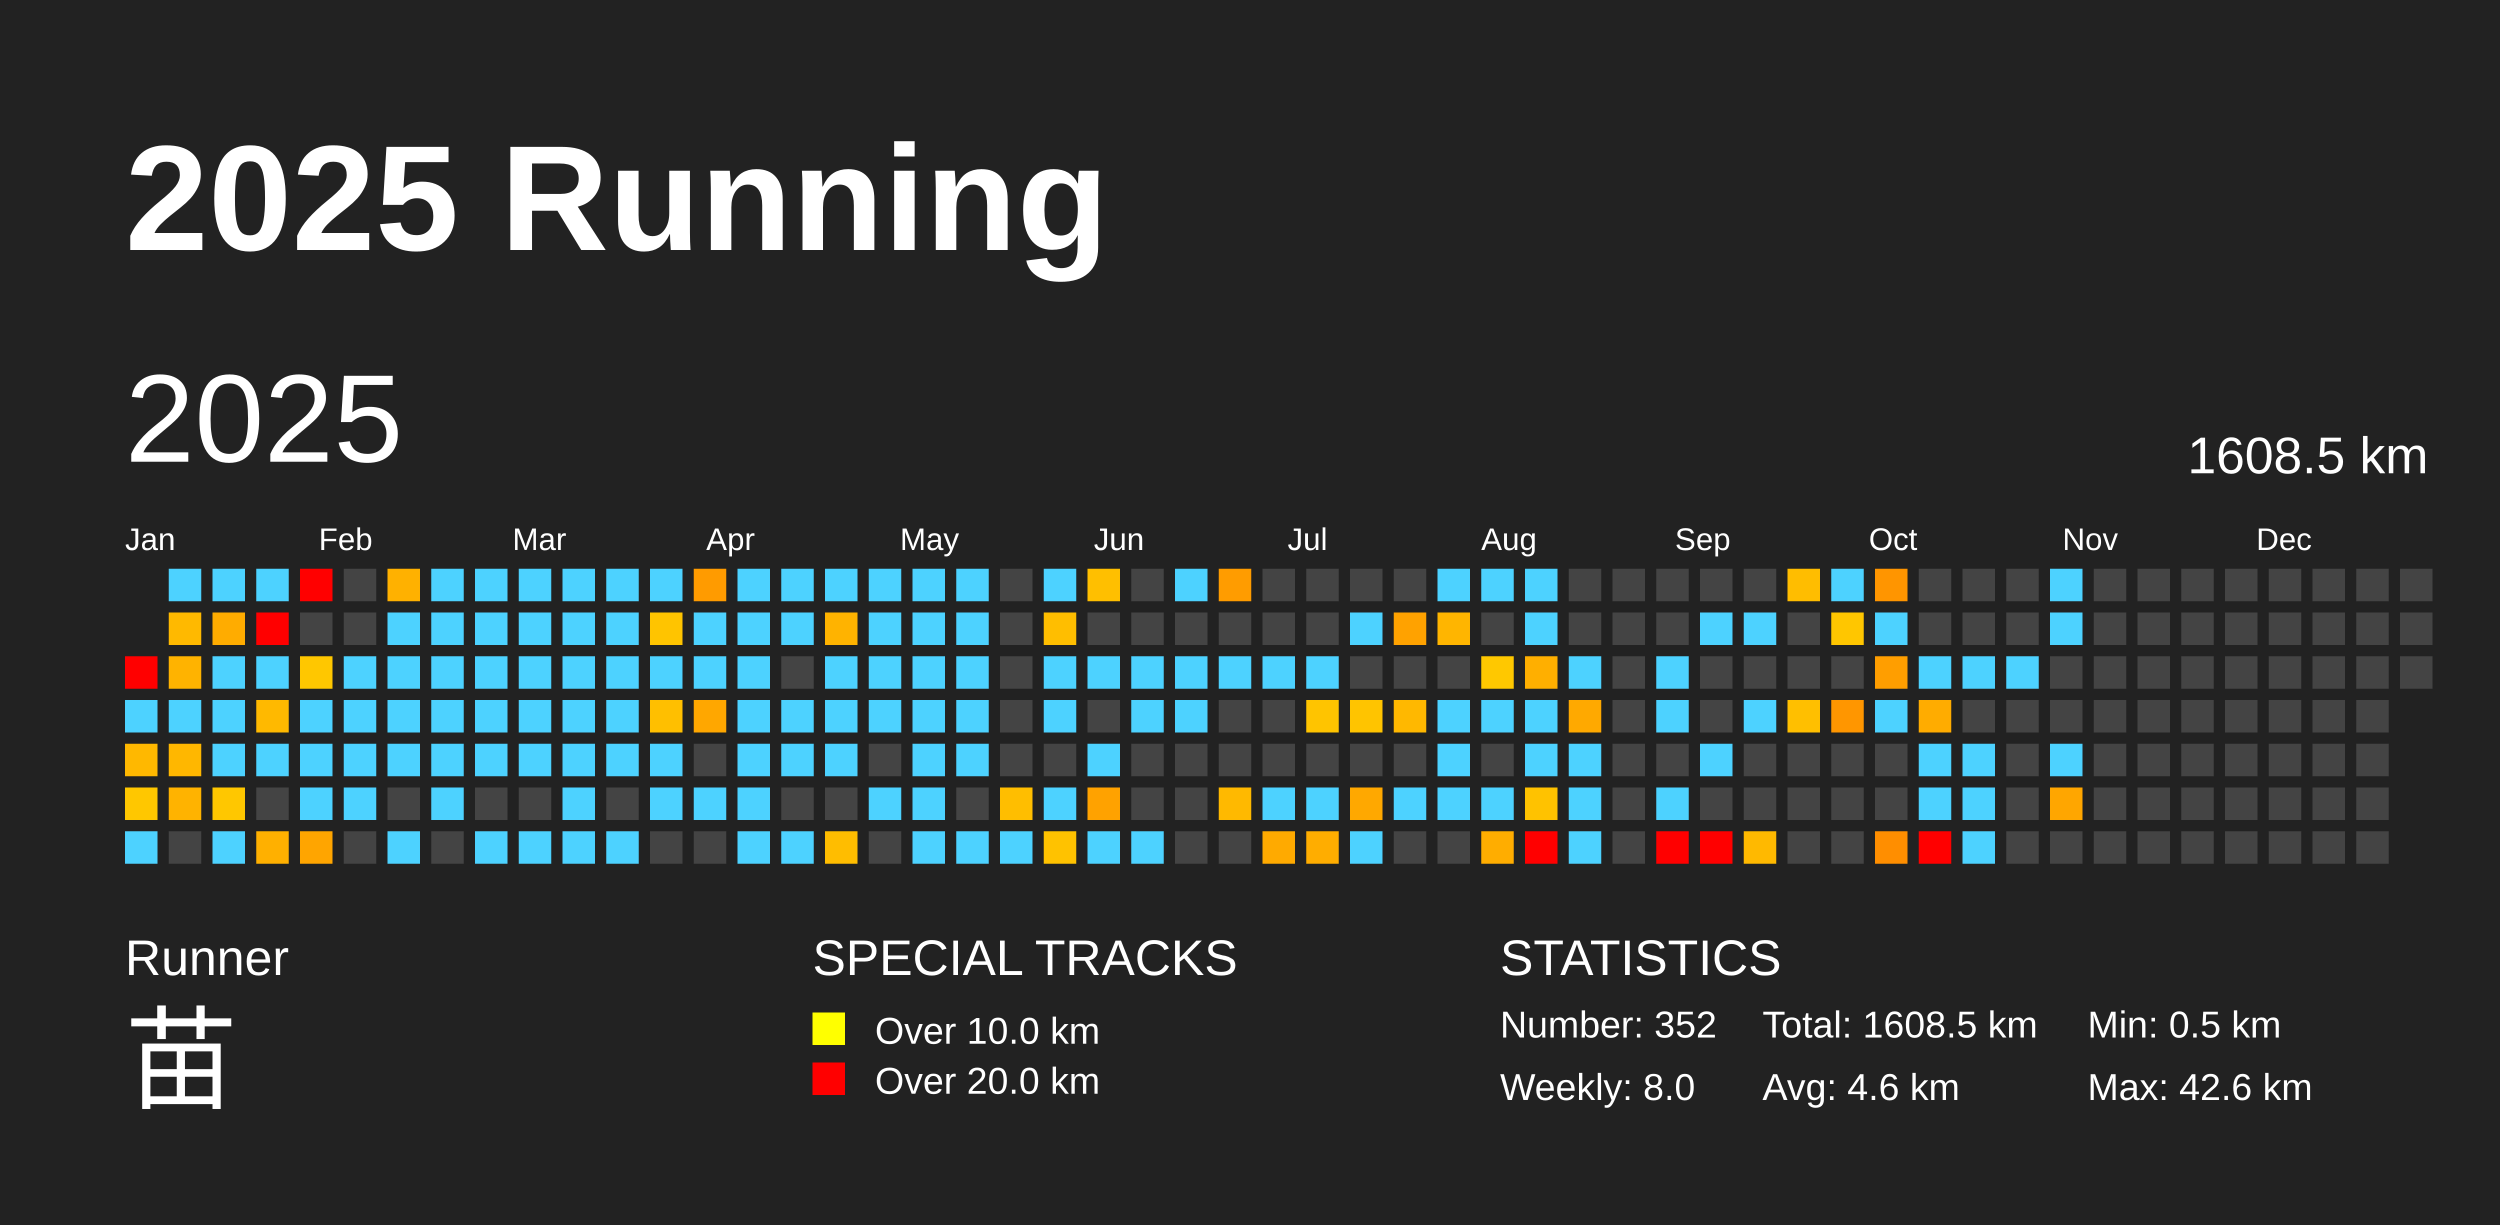
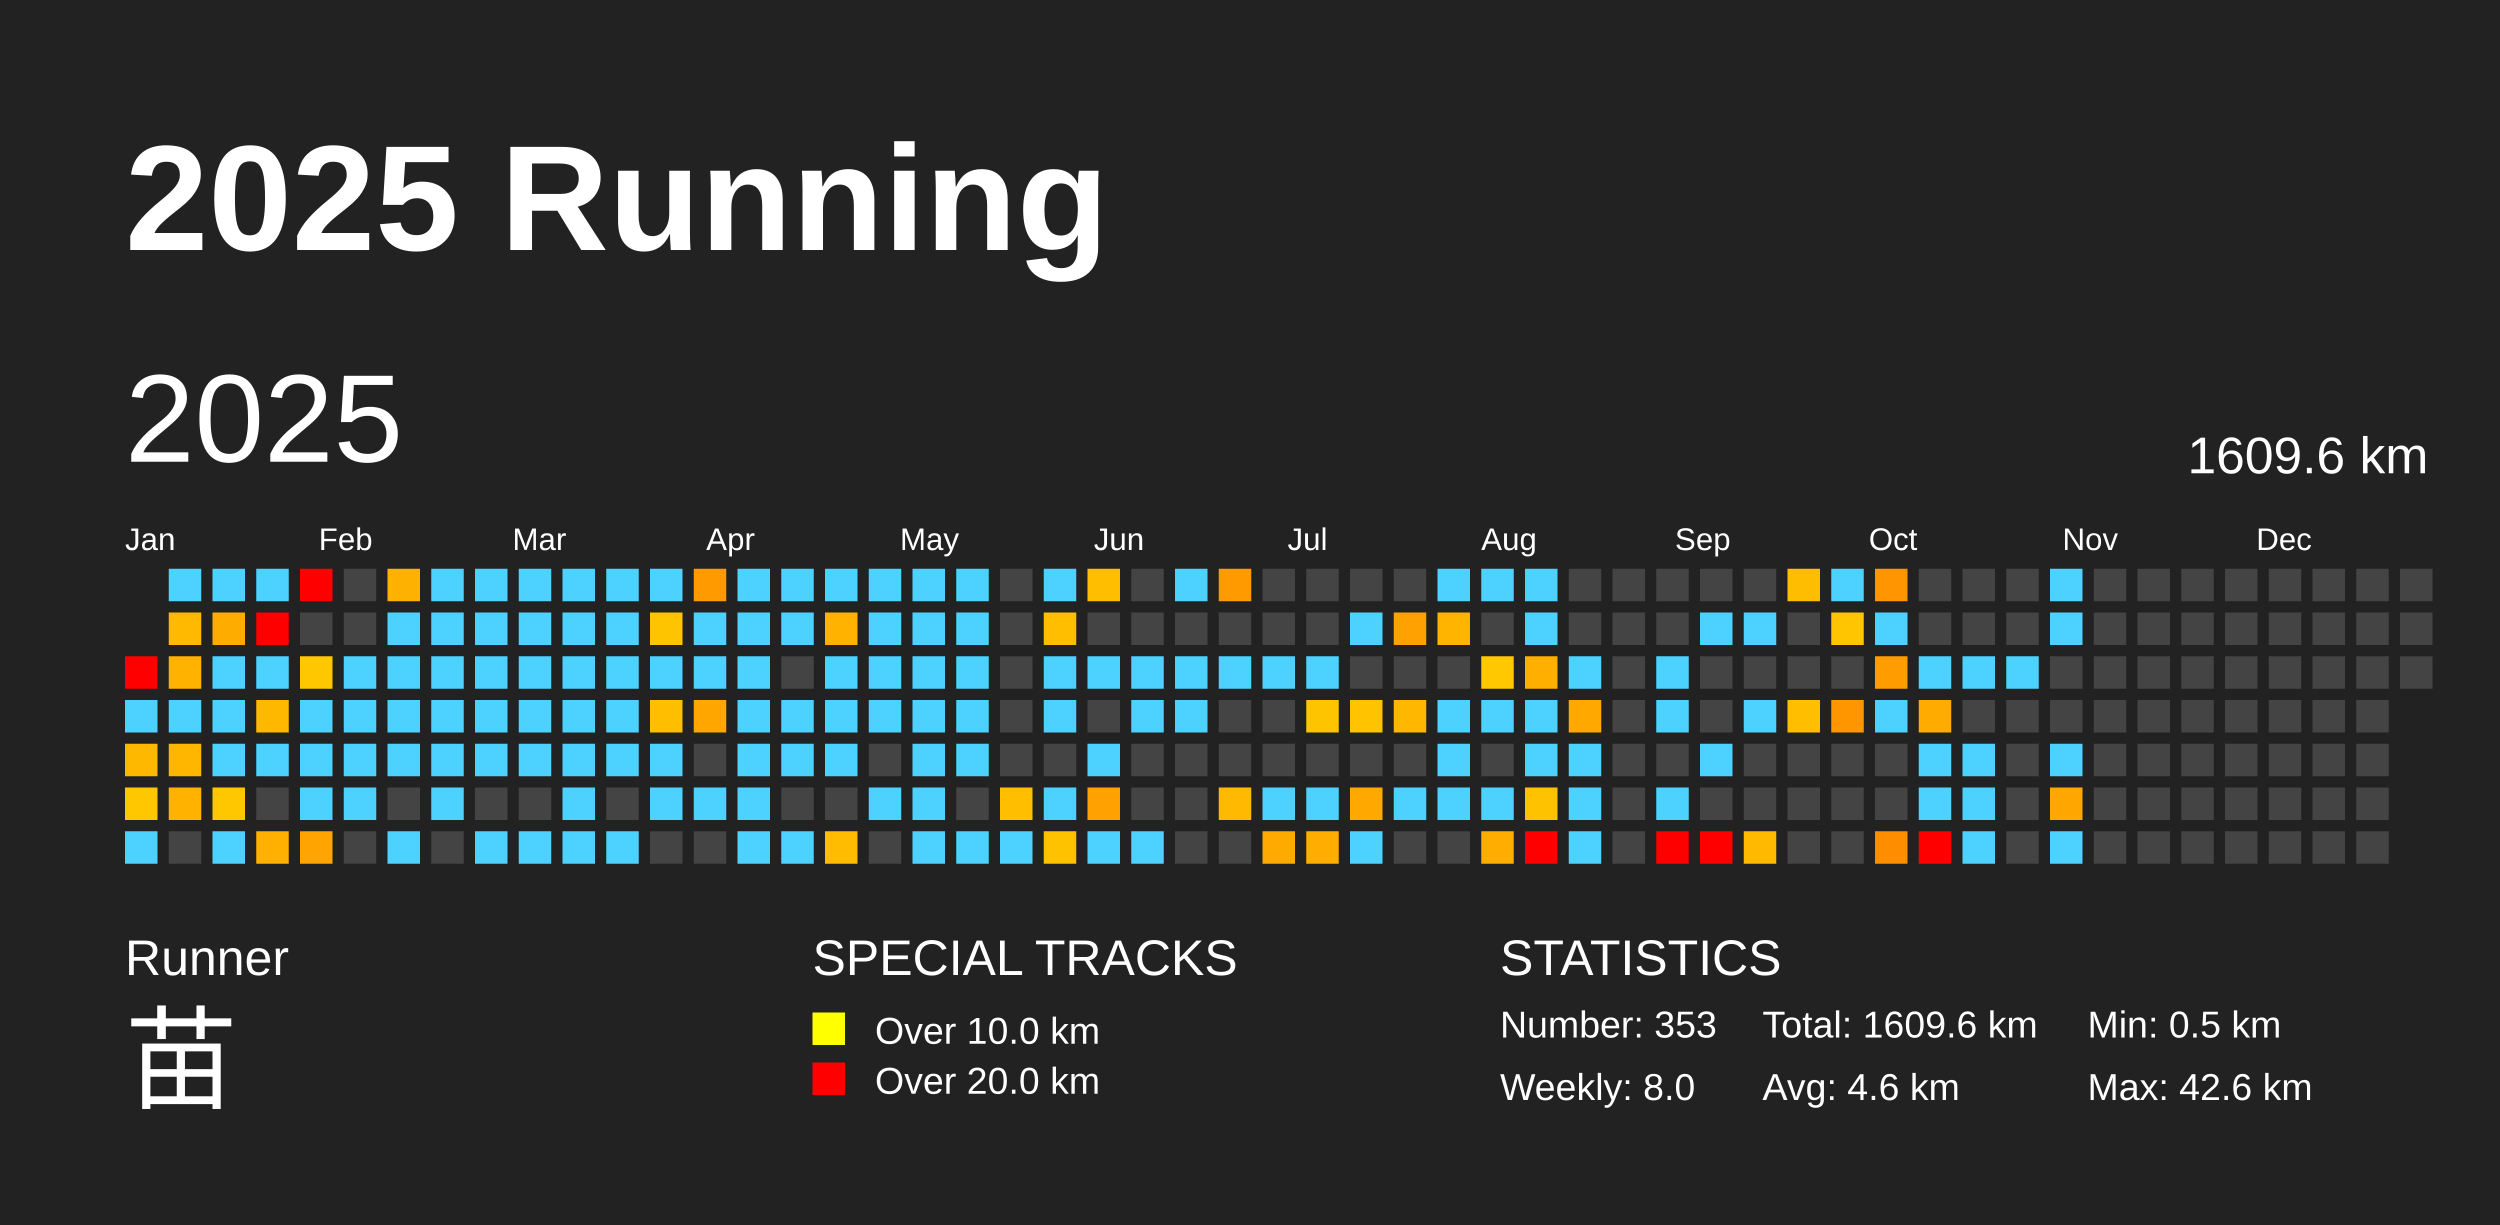
<svg xmlns="http://www.w3.org/2000/svg" baseProfile="full" height="98mm" version="1.1" viewBox="0,0,200,98" width="200mm">
  <defs />
  <rect fill="#222222" height="98" width="200" x="0" y="0" />
  <text fill="#FFFFFF" style="font-size:12px; font-family:Arial; font-weight:bold;" x="10" y="20">2025 Running</text>
  <text fill="#FFFFFF" style="font-size:4px; font-family:Arial" x="10" y="78">Runner</text>
  <text fill="#FFFFFF" style="font-size:9px; font-family:Arial" x="10" y="88">苗</text>
  <text fill="#FFFFFF" style="font-size:4px; font-family:Arial" x="65" y="78">SPECIAL TRACKS</text>
  <rect fill="yellow" height="2.6" width="2.6" x="65" y="81" />
  <text fill="#FFFFFF" style="font-size:3px; font-family:Arial" x="70" y="83.5">Over 10.0 km</text>
  <rect fill="red" height="2.6" width="2.6" x="65" y="85" />
  <text fill="#FFFFFF" style="font-size:3px; font-family:Arial" x="70" y="87.5">Over 20.0 km</text>
  <text fill="#FFFFFF" style="font-size:4px; font-family:Arial" x="120" y="78">STATISTICS</text>
-   <text fill="#FFFFFF" style="font-size:3px; font-family:Arial" x="120" y="83">Number: 352</text>
+   <text fill="#FFFFFF" style="font-size:3px; font-family:Arial" x="120" y="83">Number: 353</text>
  <text fill="#FFFFFF" style="font-size:3px; font-family:Arial" x="120" y="88">Weekly: 8.0</text>
-   <text fill="#FFFFFF" style="font-size:3px; font-family:Arial" x="141" y="83">Total: 1608.5 km</text>
+   <text fill="#FFFFFF" style="font-size:3px; font-family:Arial" x="141" y="83">Total: 1609.6 km</text>
  <text fill="#FFFFFF" style="font-size:3px; font-family:Arial" x="141" y="88">Avg: 4.6 km</text>
  <text fill="#FFFFFF" style="font-size:3px; font-family:Arial" x="167" y="83">Min: 0.5 km</text>
  <text fill="#FFFFFF" style="font-size:3px; font-family:Arial" x="167" y="88">Max: 42.6 km</text>
  <text dominant-baseline="hanging" fill="#FFFFFF" style="font-size:10.0px; font-family:Arial;" x="10" y="30">2025</text>
-   <text dominant-baseline="hanging" fill="#FFFFFF" style="font-size:4.125px; font-family:Arial;" x="175" y="35">1608.5 km</text>
+   <text dominant-baseline="hanging" fill="#FFFFFF" style="font-size:4.125px; font-family:Arial;" x="175" y="35">1609.6 km</text>
  <text fill="#FFFFFF" style="font-size:2.5px; font-family:Arial" x="10.0" y="44">Jan</text>
  <text fill="#FFFFFF" style="font-size:2.5px; font-family:Arial" x="25.5" y="44">Feb</text>
  <text fill="#FFFFFF" style="font-size:2.5px; font-family:Arial" x="41.0" y="44">Mar</text>
  <text fill="#FFFFFF" style="font-size:2.5px; font-family:Arial" x="56.5" y="44">Apr</text>
  <text fill="#FFFFFF" style="font-size:2.5px; font-family:Arial" x="72.0" y="44">May</text>
  <text fill="#FFFFFF" style="font-size:2.5px; font-family:Arial" x="87.5" y="44">Jun</text>
  <text fill="#FFFFFF" style="font-size:2.5px; font-family:Arial" x="103.0" y="44">Jul</text>
  <text fill="#FFFFFF" style="font-size:2.5px; font-family:Arial" x="118.5" y="44">Aug</text>
  <text fill="#FFFFFF" style="font-size:2.5px; font-family:Arial" x="134.0" y="44">Sep</text>
  <text fill="#FFFFFF" style="font-size:2.5px; font-family:Arial" x="149.5" y="44">Oct</text>
  <text fill="#FFFFFF" style="font-size:2.5px; font-family:Arial" x="165.0" y="44">Nov</text>
  <text fill="#FFFFFF" style="font-size:2.5px; font-family:Arial" x="180.5" y="44">Dec</text>
  <rect fill="red" height="2.6" width="2.6" x="10.0" y="52.5" />
  <rect fill="#4dd2ff" height="2.6" width="2.6" x="10.0" y="56.0" />
  <rect fill="#ffb800" height="2.6" width="2.6" x="10.0" y="59.5" />
  <rect fill="#ffc700" height="2.6" width="2.6" x="10.0" y="63.0" />
  <rect fill="#4dd2ff" height="2.6" width="2.6" x="10.0" y="66.5" />
  <rect fill="#4dd2ff" height="2.6" width="2.6" x="13.5" y="45.5" />
  <rect fill="#ffb900" height="2.6" width="2.6" x="13.5" y="49.0" />
-   <rect fill="#ffb300" height="2.6" width="2.6" x="13.5" y="52.5" />
+   <rect fill="#ffb200" height="2.6" width="2.6" x="13.5" y="52.5" />
  <rect fill="#4dd2ff" height="2.6" width="2.6" x="13.5" y="56.0" />
-   <rect fill="#ffb700" height="2.6" width="2.6" x="13.5" y="59.5" />
+   <rect fill="#ffb600" height="2.6" width="2.6" x="13.5" y="59.5" />
  <rect fill="#ffb300" height="2.6" width="2.6" x="13.5" y="63.0" />
  <rect fill="#444444" height="2.6" width="2.6" x="13.5" y="66.5" />
  <rect fill="#4dd2ff" height="2.6" width="2.6" x="17.0" y="45.5" />
  <rect fill="#ffac00" height="2.6" width="2.6" x="17.0" y="49.0" />
  <rect fill="#4dd2ff" height="2.6" width="2.6" x="17.0" y="52.5" />
  <rect fill="#4dd2ff" height="2.6" width="2.6" x="17.0" y="56.0" />
  <rect fill="#4dd2ff" height="2.6" width="2.6" x="17.0" y="59.5" />
  <rect fill="#ffc700" height="2.6" width="2.6" x="17.0" y="63.0" />
  <rect fill="#4dd2ff" height="2.6" width="2.6" x="17.0" y="66.5" />
  <rect fill="#4dd2ff" height="2.6" width="2.6" x="20.5" y="45.5" />
  <rect fill="red" height="2.6" width="2.6" x="20.5" y="49.0" />
  <rect fill="#4dd2ff" height="2.6" width="2.6" x="20.5" y="52.5" />
-   <rect fill="#ffb900" height="2.6" width="2.6" x="20.5" y="56.0" />
+   <rect fill="#ffb800" height="2.6" width="2.6" x="20.5" y="56.0" />
  <rect fill="#4dd2ff" height="2.6" width="2.6" x="20.5" y="59.5" />
  <rect fill="#444444" height="2.6" width="2.6" x="20.5" y="63.0" />
  <rect fill="#ffb000" height="2.6" width="2.6" x="20.5" y="66.5" />
  <rect fill="red" height="2.6" width="2.6" x="24.0" y="45.5" />
  <rect fill="#444444" height="2.6" width="2.6" x="24.0" y="49.0" />
  <rect fill="#ffc700" height="2.6" width="2.6" x="24.0" y="52.5" />
  <rect fill="#4dd2ff" height="2.6" width="2.6" x="24.0" y="56.0" />
  <rect fill="#4dd2ff" height="2.6" width="2.6" x="24.0" y="59.5" />
  <rect fill="#4dd2ff" height="2.6" width="2.6" x="24.0" y="63.0" />
-   <rect fill="#ffa500" height="2.6" width="2.6" x="24.0" y="66.5" />
+   <rect fill="#ffa400" height="2.6" width="2.6" x="24.0" y="66.5" />
  <rect fill="#444444" height="2.6" width="2.6" x="27.5" y="45.5" />
  <rect fill="#444444" height="2.6" width="2.6" x="27.5" y="49.0" />
  <rect fill="#4dd2ff" height="2.6" width="2.6" x="27.5" y="52.5" />
  <rect fill="#4dd2ff" height="2.6" width="2.6" x="27.5" y="56.0" />
  <rect fill="#4dd2ff" height="2.6" width="2.6" x="27.5" y="59.5" />
  <rect fill="#4dd2ff" height="2.6" width="2.6" x="27.5" y="63.0" />
  <rect fill="#444444" height="2.6" width="2.6" x="27.5" y="66.5" />
  <rect fill="#ffb100" height="2.6" width="2.6" x="31.0" y="45.5" />
  <rect fill="#4dd2ff" height="2.6" width="2.6" x="31.0" y="49.0" />
  <rect fill="#4dd2ff" height="2.6" width="2.6" x="31.0" y="52.5" />
  <rect fill="#4dd2ff" height="2.6" width="2.6" x="31.0" y="56.0" />
  <rect fill="#4dd2ff" height="2.6" width="2.6" x="31.0" y="59.5" />
  <rect fill="#444444" height="2.6" width="2.6" x="31.0" y="63.0" />
  <rect fill="#4dd2ff" height="2.6" width="2.6" x="31.0" y="66.5" />
  <rect fill="#4dd2ff" height="2.6" width="2.6" x="34.5" y="45.5" />
  <rect fill="#4dd2ff" height="2.6" width="2.6" x="34.5" y="49.0" />
  <rect fill="#4dd2ff" height="2.6" width="2.6" x="34.5" y="52.5" />
  <rect fill="#4dd2ff" height="2.6" width="2.6" x="34.5" y="56.0" />
  <rect fill="#4dd2ff" height="2.6" width="2.6" x="34.5" y="59.5" />
  <rect fill="#4dd2ff" height="2.6" width="2.6" x="34.5" y="63.0" />
  <rect fill="#444444" height="2.6" width="2.6" x="34.5" y="66.5" />
  <rect fill="#4dd2ff" height="2.6" width="2.6" x="38.0" y="45.5" />
  <rect fill="#4dd2ff" height="2.6" width="2.6" x="38.0" y="49.0" />
  <rect fill="#4dd2ff" height="2.6" width="2.6" x="38.0" y="52.5" />
  <rect fill="#4dd2ff" height="2.6" width="2.6" x="38.0" y="56.0" />
  <rect fill="#4dd2ff" height="2.6" width="2.6" x="38.0" y="59.5" />
  <rect fill="#444444" height="2.6" width="2.6" x="38.0" y="63.0" />
  <rect fill="#4dd2ff" height="2.6" width="2.6" x="38.0" y="66.5" />
  <rect fill="#4dd2ff" height="2.6" width="2.6" x="41.5" y="45.5" />
  <rect fill="#4dd2ff" height="2.6" width="2.6" x="41.5" y="49.0" />
  <rect fill="#4dd2ff" height="2.6" width="2.6" x="41.5" y="52.5" />
  <rect fill="#4dd2ff" height="2.6" width="2.6" x="41.5" y="56.0" />
  <rect fill="#4dd2ff" height="2.6" width="2.6" x="41.5" y="59.5" />
  <rect fill="#444444" height="2.6" width="2.6" x="41.5" y="63.0" />
  <rect fill="#4dd2ff" height="2.6" width="2.6" x="41.5" y="66.5" />
  <rect fill="#4dd2ff" height="2.6" width="2.6" x="45.0" y="45.5" />
  <rect fill="#4dd2ff" height="2.6" width="2.6" x="45.0" y="49.0" />
  <rect fill="#4dd2ff" height="2.6" width="2.6" x="45.0" y="52.5" />
  <rect fill="#4dd2ff" height="2.6" width="2.6" x="45.0" y="56.0" />
  <rect fill="#4dd2ff" height="2.6" width="2.6" x="45.0" y="59.5" />
  <rect fill="#4dd2ff" height="2.6" width="2.6" x="45.0" y="63.0" />
  <rect fill="#4dd2ff" height="2.6" width="2.6" x="45.0" y="66.5" />
  <rect fill="#4dd2ff" height="2.6" width="2.6" x="48.5" y="45.5" />
  <rect fill="#4dd2ff" height="2.6" width="2.6" x="48.5" y="49.0" />
  <rect fill="#4dd2ff" height="2.6" width="2.6" x="48.5" y="52.5" />
  <rect fill="#4dd2ff" height="2.6" width="2.6" x="48.5" y="56.0" />
  <rect fill="#4dd2ff" height="2.6" width="2.6" x="48.5" y="59.5" />
  <rect fill="#444444" height="2.6" width="2.6" x="48.5" y="63.0" />
  <rect fill="#4dd2ff" height="2.6" width="2.6" x="48.5" y="66.5" />
  <rect fill="#4dd2ff" height="2.6" width="2.6" x="52.0" y="45.5" />
  <rect fill="#ffc400" height="2.6" width="2.6" x="52.0" y="49.0" />
  <rect fill="#4dd2ff" height="2.6" width="2.6" x="52.0" y="52.5" />
-   <rect fill="#ffbf00" height="2.6" width="2.6" x="52.0" y="56.0" />
+   <rect fill="#ffbe00" height="2.6" width="2.6" x="52.0" y="56.0" />
  <rect fill="#4dd2ff" height="2.6" width="2.6" x="52.0" y="59.5" />
  <rect fill="#4dd2ff" height="2.6" width="2.6" x="52.0" y="63.0" />
  <rect fill="#444444" height="2.6" width="2.6" x="52.0" y="66.5" />
  <rect fill="#ff9b00" height="2.6" width="2.6" x="55.5" y="45.5" />
  <rect fill="#4dd2ff" height="2.6" width="2.6" x="55.5" y="49.0" />
  <rect fill="#4dd2ff" height="2.6" width="2.6" x="55.5" y="52.5" />
  <rect fill="#ffa700" height="2.6" width="2.6" x="55.5" y="56.0" />
  <rect fill="#444444" height="2.6" width="2.6" x="55.5" y="59.5" />
  <rect fill="#4dd2ff" height="2.6" width="2.6" x="55.5" y="63.0" />
  <rect fill="#444444" height="2.6" width="2.6" x="55.5" y="66.5" />
  <rect fill="#4dd2ff" height="2.6" width="2.6" x="59.0" y="45.5" />
  <rect fill="#4dd2ff" height="2.6" width="2.6" x="59.0" y="49.0" />
  <rect fill="#4dd2ff" height="2.6" width="2.6" x="59.0" y="52.5" />
  <rect fill="#4dd2ff" height="2.6" width="2.6" x="59.0" y="56.0" />
  <rect fill="#4dd2ff" height="2.6" width="2.6" x="59.0" y="59.5" />
  <rect fill="#4dd2ff" height="2.6" width="2.6" x="59.0" y="63.0" />
  <rect fill="#4dd2ff" height="2.6" width="2.6" x="59.0" y="66.5" />
  <rect fill="#4dd2ff" height="2.6" width="2.6" x="62.5" y="45.5" />
  <rect fill="#4dd2ff" height="2.6" width="2.6" x="62.5" y="49.0" />
  <rect fill="#444444" height="2.6" width="2.6" x="62.5" y="52.5" />
  <rect fill="#4dd2ff" height="2.6" width="2.6" x="62.5" y="56.0" />
  <rect fill="#4dd2ff" height="2.6" width="2.6" x="62.5" y="59.5" />
  <rect fill="#444444" height="2.6" width="2.6" x="62.5" y="63.0" />
  <rect fill="#4dd2ff" height="2.6" width="2.6" x="62.5" y="66.5" />
  <rect fill="#4dd2ff" height="2.6" width="2.6" x="66.0" y="45.5" />
  <rect fill="#ffb300" height="2.6" width="2.6" x="66.0" y="49.0" />
  <rect fill="#4dd2ff" height="2.6" width="2.6" x="66.0" y="52.5" />
  <rect fill="#4dd2ff" height="2.6" width="2.6" x="66.0" y="56.0" />
  <rect fill="#4dd2ff" height="2.6" width="2.6" x="66.0" y="59.5" />
  <rect fill="#444444" height="2.6" width="2.6" x="66.0" y="63.0" />
-   <rect fill="#ffbd00" height="2.6" width="2.6" x="66.0" y="66.5" />
+   <rect fill="#ffbc00" height="2.6" width="2.6" x="66.0" y="66.5" />
  <rect fill="#4dd2ff" height="2.6" width="2.6" x="69.5" y="45.5" />
  <rect fill="#4dd2ff" height="2.6" width="2.6" x="69.5" y="49.0" />
  <rect fill="#4dd2ff" height="2.6" width="2.6" x="69.5" y="52.5" />
  <rect fill="#4dd2ff" height="2.6" width="2.6" x="69.5" y="56.0" />
  <rect fill="#444444" height="2.6" width="2.6" x="69.5" y="59.5" />
  <rect fill="#4dd2ff" height="2.6" width="2.6" x="69.5" y="63.0" />
  <rect fill="#444444" height="2.6" width="2.6" x="69.5" y="66.5" />
  <rect fill="#4dd2ff" height="2.6" width="2.6" x="73.0" y="45.5" />
  <rect fill="#4dd2ff" height="2.6" width="2.6" x="73.0" y="49.0" />
  <rect fill="#4dd2ff" height="2.6" width="2.6" x="73.0" y="52.5" />
  <rect fill="#4dd2ff" height="2.6" width="2.6" x="73.0" y="56.0" />
  <rect fill="#4dd2ff" height="2.6" width="2.6" x="73.0" y="59.5" />
  <rect fill="#4dd2ff" height="2.6" width="2.6" x="73.0" y="63.0" />
  <rect fill="#4dd2ff" height="2.6" width="2.6" x="73.0" y="66.5" />
  <rect fill="#4dd2ff" height="2.6" width="2.6" x="76.5" y="45.5" />
  <rect fill="#4dd2ff" height="2.6" width="2.6" x="76.5" y="49.0" />
  <rect fill="#4dd2ff" height="2.6" width="2.6" x="76.5" y="52.5" />
  <rect fill="#4dd2ff" height="2.6" width="2.6" x="76.5" y="56.0" />
  <rect fill="#4dd2ff" height="2.6" width="2.6" x="76.5" y="59.5" />
  <rect fill="#444444" height="2.6" width="2.6" x="76.5" y="63.0" />
  <rect fill="#4dd2ff" height="2.6" width="2.6" x="76.5" y="66.5" />
  <rect fill="#444444" height="2.6" width="2.6" x="80.0" y="45.5" />
  <rect fill="#444444" height="2.6" width="2.6" x="80.0" y="49.0" />
  <rect fill="#444444" height="2.6" width="2.6" x="80.0" y="52.5" />
  <rect fill="#444444" height="2.6" width="2.6" x="80.0" y="56.0" />
  <rect fill="#444444" height="2.6" width="2.6" x="80.0" y="59.5" />
  <rect fill="#ffbe00" height="2.6" width="2.6" x="80.0" y="63.0" />
  <rect fill="#4dd2ff" height="2.6" width="2.6" x="80.0" y="66.5" />
  <rect fill="#4dd2ff" height="2.6" width="2.6" x="83.5" y="45.5" />
  <rect fill="#ffbe00" height="2.6" width="2.6" x="83.5" y="49.0" />
  <rect fill="#4dd2ff" height="2.6" width="2.6" x="83.5" y="52.5" />
  <rect fill="#4dd2ff" height="2.6" width="2.6" x="83.5" y="56.0" />
  <rect fill="#444444" height="2.6" width="2.6" x="83.5" y="59.5" />
  <rect fill="#4dd2ff" height="2.6" width="2.6" x="83.5" y="63.0" />
  <rect fill="#ffc200" height="2.6" width="2.6" x="83.5" y="66.5" />
  <rect fill="#ffbf00" height="2.6" width="2.6" x="87.0" y="45.5" />
  <rect fill="#444444" height="2.6" width="2.6" x="87.0" y="49.0" />
  <rect fill="#4dd2ff" height="2.6" width="2.6" x="87.0" y="52.5" />
  <rect fill="#444444" height="2.6" width="2.6" x="87.0" y="56.0" />
  <rect fill="#4dd2ff" height="2.6" width="2.6" x="87.0" y="59.5" />
-   <rect fill="#ffa200" height="2.6" width="2.6" x="87.0" y="63.0" />
+   <rect fill="#ffa100" height="2.6" width="2.6" x="87.0" y="63.0" />
  <rect fill="#4dd2ff" height="2.6" width="2.6" x="87.0" y="66.5" />
  <rect fill="#444444" height="2.6" width="2.6" x="90.5" y="45.5" />
  <rect fill="#444444" height="2.6" width="2.6" x="90.5" y="49.0" />
  <rect fill="#4dd2ff" height="2.6" width="2.6" x="90.5" y="52.5" />
  <rect fill="#4dd2ff" height="2.6" width="2.6" x="90.5" y="56.0" />
  <rect fill="#444444" height="2.6" width="2.6" x="90.5" y="59.5" />
  <rect fill="#444444" height="2.6" width="2.6" x="90.5" y="63.0" />
  <rect fill="#4dd2ff" height="2.6" width="2.6" x="90.5" y="66.5" />
  <rect fill="#4dd2ff" height="2.6" width="2.6" x="94.0" y="45.5" />
  <rect fill="#444444" height="2.6" width="2.6" x="94.0" y="49.0" />
  <rect fill="#4dd2ff" height="2.6" width="2.6" x="94.0" y="52.5" />
  <rect fill="#4dd2ff" height="2.6" width="2.6" x="94.0" y="56.0" />
  <rect fill="#444444" height="2.6" width="2.6" x="94.0" y="59.5" />
  <rect fill="#444444" height="2.6" width="2.6" x="94.0" y="63.0" />
  <rect fill="#444444" height="2.6" width="2.6" x="94.0" y="66.5" />
-   <rect fill="#ff9c00" height="2.6" width="2.6" x="97.5" y="45.5" />
+   <rect fill="#ff9b00" height="2.6" width="2.6" x="97.5" y="45.5" />
  <rect fill="#444444" height="2.6" width="2.6" x="97.5" y="49.0" />
  <rect fill="#4dd2ff" height="2.6" width="2.6" x="97.5" y="52.5" />
  <rect fill="#444444" height="2.6" width="2.6" x="97.5" y="56.0" />
  <rect fill="#444444" height="2.6" width="2.6" x="97.5" y="59.5" />
  <rect fill="#ffb900" height="2.6" width="2.6" x="97.5" y="63.0" />
  <rect fill="#444444" height="2.6" width="2.6" x="97.5" y="66.5" />
  <rect fill="#444444" height="2.6" width="2.6" x="101.0" y="45.5" />
  <rect fill="#444444" height="2.6" width="2.6" x="101.0" y="49.0" />
  <rect fill="#4dd2ff" height="2.6" width="2.6" x="101.0" y="52.5" />
  <rect fill="#444444" height="2.6" width="2.6" x="101.0" y="56.0" />
  <rect fill="#444444" height="2.6" width="2.6" x="101.0" y="59.5" />
  <rect fill="#4dd2ff" height="2.6" width="2.6" x="101.0" y="63.0" />
  <rect fill="#ffaa00" height="2.6" width="2.6" x="101.0" y="66.5" />
  <rect fill="#444444" height="2.6" width="2.6" x="104.5" y="45.5" />
  <rect fill="#444444" height="2.6" width="2.6" x="104.5" y="49.0" />
  <rect fill="#4dd2ff" height="2.6" width="2.6" x="104.5" y="52.5" />
  <rect fill="#ffc400" height="2.6" width="2.6" x="104.5" y="56.0" />
  <rect fill="#444444" height="2.6" width="2.6" x="104.5" y="59.5" />
  <rect fill="#4dd2ff" height="2.6" width="2.6" x="104.5" y="63.0" />
  <rect fill="#ffad00" height="2.6" width="2.6" x="104.5" y="66.5" />
  <rect fill="#444444" height="2.6" width="2.6" x="108.0" y="45.5" />
  <rect fill="#4dd2ff" height="2.6" width="2.6" x="108.0" y="49.0" />
  <rect fill="#444444" height="2.6" width="2.6" x="108.0" y="52.5" />
-   <rect fill="#ffc400" height="2.6" width="2.6" x="108.0" y="56.0" />
+   <rect fill="#ffc300" height="2.6" width="2.6" x="108.0" y="56.0" />
  <rect fill="#444444" height="2.6" width="2.6" x="108.0" y="59.5" />
  <rect fill="#ffa800" height="2.6" width="2.6" x="108.0" y="63.0" />
  <rect fill="#4dd2ff" height="2.6" width="2.6" x="108.0" y="66.5" />
  <rect fill="#444444" height="2.6" width="2.6" x="111.5" y="45.5" />
-   <rect fill="#ffa200" height="2.6" width="2.6" x="111.5" y="49.0" />
+   <rect fill="#ffa100" height="2.6" width="2.6" x="111.5" y="49.0" />
  <rect fill="#444444" height="2.6" width="2.6" x="111.5" y="52.5" />
-   <rect fill="#ffb800" height="2.6" width="2.6" x="111.5" y="56.0" />
+   <rect fill="#ffb700" height="2.6" width="2.6" x="111.5" y="56.0" />
  <rect fill="#444444" height="2.6" width="2.6" x="111.5" y="59.5" />
  <rect fill="#4dd2ff" height="2.6" width="2.6" x="111.5" y="63.0" />
  <rect fill="#444444" height="2.6" width="2.6" x="111.5" y="66.5" />
  <rect fill="#4dd2ff" height="2.6" width="2.6" x="115.0" y="45.5" />
  <rect fill="#ffb500" height="2.6" width="2.6" x="115.0" y="49.0" />
  <rect fill="#444444" height="2.6" width="2.6" x="115.0" y="52.5" />
  <rect fill="#4dd2ff" height="2.6" width="2.6" x="115.0" y="56.0" />
  <rect fill="#4dd2ff" height="2.6" width="2.6" x="115.0" y="59.5" />
  <rect fill="#4dd2ff" height="2.6" width="2.6" x="115.0" y="63.0" />
  <rect fill="#444444" height="2.6" width="2.6" x="115.0" y="66.5" />
  <rect fill="#4dd2ff" height="2.6" width="2.6" x="118.5" y="45.5" />
  <rect fill="#444444" height="2.6" width="2.6" x="118.5" y="49.0" />
  <rect fill="#ffc800" height="2.6" width="2.6" x="118.5" y="52.5" />
  <rect fill="#4dd2ff" height="2.6" width="2.6" x="118.5" y="56.0" />
  <rect fill="#444444" height="2.6" width="2.6" x="118.5" y="59.5" />
  <rect fill="#4dd2ff" height="2.6" width="2.6" x="118.5" y="63.0" />
  <rect fill="#ffad00" height="2.6" width="2.6" x="118.5" y="66.5" />
  <rect fill="#4dd2ff" height="2.6" width="2.6" x="122.0" y="45.5" />
  <rect fill="#4dd2ff" height="2.6" width="2.6" x="122.0" y="49.0" />
  <rect fill="#ffaf00" height="2.6" width="2.6" x="122.0" y="52.5" />
  <rect fill="#4dd2ff" height="2.6" width="2.6" x="122.0" y="56.0" />
  <rect fill="#4dd2ff" height="2.6" width="2.6" x="122.0" y="59.5" />
  <rect fill="#ffc200" height="2.6" width="2.6" x="122.0" y="63.0" />
  <rect fill="red" height="2.6" width="2.6" x="122.0" y="66.5" />
  <rect fill="#444444" height="2.6" width="2.6" x="125.5" y="45.5" />
  <rect fill="#444444" height="2.6" width="2.6" x="125.5" y="49.0" />
  <rect fill="#4dd2ff" height="2.6" width="2.6" x="125.5" y="52.5" />
  <rect fill="#ffa900" height="2.6" width="2.6" x="125.5" y="56.0" />
  <rect fill="#4dd2ff" height="2.6" width="2.6" x="125.5" y="59.5" />
  <rect fill="#4dd2ff" height="2.6" width="2.6" x="125.5" y="63.0" />
  <rect fill="#4dd2ff" height="2.6" width="2.6" x="125.5" y="66.5" />
  <rect fill="#444444" height="2.6" width="2.6" x="129.0" y="45.5" />
  <rect fill="#444444" height="2.6" width="2.6" x="129.0" y="49.0" />
  <rect fill="#444444" height="2.6" width="2.6" x="129.0" y="52.5" />
  <rect fill="#444444" height="2.6" width="2.6" x="129.0" y="56.0" />
  <rect fill="#444444" height="2.6" width="2.6" x="129.0" y="59.5" />
  <rect fill="#444444" height="2.6" width="2.6" x="129.0" y="63.0" />
  <rect fill="#444444" height="2.6" width="2.6" x="129.0" y="66.5" />
  <rect fill="#444444" height="2.6" width="2.6" x="132.5" y="45.5" />
  <rect fill="#444444" height="2.6" width="2.6" x="132.5" y="49.0" />
  <rect fill="#4dd2ff" height="2.6" width="2.6" x="132.5" y="52.5" />
  <rect fill="#4dd2ff" height="2.6" width="2.6" x="132.5" y="56.0" />
  <rect fill="#444444" height="2.6" width="2.6" x="132.5" y="59.5" />
  <rect fill="#4dd2ff" height="2.6" width="2.6" x="132.5" y="63.0" />
  <rect fill="red" height="2.6" width="2.6" x="132.5" y="66.5" />
  <rect fill="#444444" height="2.6" width="2.6" x="136.0" y="45.5" />
  <rect fill="#4dd2ff" height="2.6" width="2.6" x="136.0" y="49.0" />
  <rect fill="#444444" height="2.6" width="2.6" x="136.0" y="52.5" />
  <rect fill="#444444" height="2.6" width="2.6" x="136.0" y="56.0" />
  <rect fill="#4dd2ff" height="2.6" width="2.6" x="136.0" y="59.5" />
  <rect fill="#444444" height="2.6" width="2.6" x="136.0" y="63.0" />
  <rect fill="red" height="2.6" width="2.6" x="136.0" y="66.5" />
  <rect fill="#444444" height="2.6" width="2.6" x="139.5" y="45.5" />
  <rect fill="#4dd2ff" height="2.6" width="2.6" x="139.5" y="49.0" />
  <rect fill="#444444" height="2.6" width="2.6" x="139.5" y="52.5" />
  <rect fill="#4dd2ff" height="2.6" width="2.6" x="139.5" y="56.0" />
  <rect fill="#444444" height="2.6" width="2.6" x="139.5" y="59.5" />
  <rect fill="#444444" height="2.6" width="2.6" x="139.5" y="63.0" />
  <rect fill="#ffb900" height="2.6" width="2.6" x="139.5" y="66.5" />
  <rect fill="#ffbd00" height="2.6" width="2.6" x="143.0" y="45.5" />
  <rect fill="#444444" height="2.6" width="2.6" x="143.0" y="49.0" />
  <rect fill="#444444" height="2.6" width="2.6" x="143.0" y="52.5" />
  <rect fill="#ffbf00" height="2.6" width="2.6" x="143.0" y="56.0" />
  <rect fill="#444444" height="2.6" width="2.6" x="143.0" y="59.5" />
  <rect fill="#444444" height="2.6" width="2.6" x="143.0" y="63.0" />
  <rect fill="#444444" height="2.6" width="2.6" x="143.0" y="66.5" />
  <rect fill="#4dd2ff" height="2.6" width="2.6" x="146.5" y="45.5" />
  <rect fill="#ffc600" height="2.6" width="2.6" x="146.5" y="49.0" />
  <rect fill="#444444" height="2.6" width="2.6" x="146.5" y="52.5" />
  <rect fill="#ff9600" height="2.6" width="2.6" x="146.5" y="56.0" />
  <rect fill="#444444" height="2.6" width="2.6" x="146.5" y="59.5" />
  <rect fill="#444444" height="2.6" width="2.6" x="146.5" y="63.0" />
  <rect fill="#444444" height="2.6" width="2.6" x="146.5" y="66.5" />
  <rect fill="#ff9500" height="2.6" width="2.6" x="150.0" y="45.5" />
  <rect fill="#4dd2ff" height="2.6" width="2.6" x="150.0" y="49.0" />
-   <rect fill="#ff9e00" height="2.6" width="2.6" x="150.0" y="52.5" />
+   <rect fill="#ff9d00" height="2.6" width="2.6" x="150.0" y="52.5" />
  <rect fill="#4dd2ff" height="2.6" width="2.6" x="150.0" y="56.0" />
  <rect fill="#444444" height="2.6" width="2.6" x="150.0" y="59.5" />
  <rect fill="#444444" height="2.6" width="2.6" x="150.0" y="63.0" />
-   <rect fill="#ff8e00" height="2.6" width="2.6" x="150.0" y="66.5" />
+   <rect fill="#ff8d00" height="2.6" width="2.6" x="150.0" y="66.5" />
  <rect fill="#444444" height="2.6" width="2.6" x="153.5" y="45.5" />
  <rect fill="#444444" height="2.6" width="2.6" x="153.5" y="49.0" />
  <rect fill="#4dd2ff" height="2.6" width="2.6" x="153.5" y="52.5" />
-   <rect fill="#ffac00" height="2.6" width="2.6" x="153.5" y="56.0" />
+   <rect fill="#ffab00" height="2.6" width="2.6" x="153.5" y="56.0" />
  <rect fill="#4dd2ff" height="2.6" width="2.6" x="153.5" y="59.5" />
  <rect fill="#4dd2ff" height="2.6" width="2.6" x="153.5" y="63.0" />
  <rect fill="red" height="2.6" width="2.6" x="153.5" y="66.5" />
  <rect fill="#444444" height="2.6" width="2.6" x="157.0" y="45.5" />
  <rect fill="#444444" height="2.6" width="2.6" x="157.0" y="49.0" />
  <rect fill="#4dd2ff" height="2.6" width="2.6" x="157.0" y="52.5" />
  <rect fill="#444444" height="2.6" width="2.6" x="157.0" y="56.0" />
  <rect fill="#4dd2ff" height="2.6" width="2.6" x="157.0" y="59.5" />
  <rect fill="#4dd2ff" height="2.6" width="2.6" x="157.0" y="63.0" />
  <rect fill="#4dd2ff" height="2.6" width="2.6" x="157.0" y="66.5" />
  <rect fill="#444444" height="2.6" width="2.6" x="160.5" y="45.5" />
  <rect fill="#444444" height="2.6" width="2.6" x="160.5" y="49.0" />
  <rect fill="#4dd2ff" height="2.6" width="2.6" x="160.5" y="52.5" />
  <rect fill="#444444" height="2.6" width="2.6" x="160.5" y="56.0" />
  <rect fill="#444444" height="2.6" width="2.6" x="160.5" y="59.5" />
  <rect fill="#444444" height="2.6" width="2.6" x="160.5" y="63.0" />
  <rect fill="#444444" height="2.6" width="2.6" x="160.5" y="66.5" />
  <rect fill="#4dd2ff" height="2.6" width="2.6" x="164.0" y="45.5" />
  <rect fill="#4dd2ff" height="2.6" width="2.6" x="164.0" y="49.0" />
  <rect fill="#444444" height="2.6" width="2.6" x="164.0" y="52.5" />
  <rect fill="#444444" height="2.6" width="2.6" x="164.0" y="56.0" />
  <rect fill="#4dd2ff" height="2.6" width="2.6" x="164.0" y="59.5" />
  <rect fill="#ffa600" height="2.6" width="2.6" x="164.0" y="63.0" />
-   <rect fill="#444444" height="2.6" width="2.6" x="164.0" y="66.5" />
+   <rect fill="#4dd2ff" height="2.6" width="2.6" x="164.0" y="66.5" />
  <rect fill="#444444" height="2.6" width="2.6" x="167.5" y="45.5" />
  <rect fill="#444444" height="2.6" width="2.6" x="167.5" y="49.0" />
  <rect fill="#444444" height="2.6" width="2.6" x="167.5" y="52.5" />
  <rect fill="#444444" height="2.6" width="2.6" x="167.5" y="56.0" />
  <rect fill="#444444" height="2.6" width="2.6" x="167.5" y="59.5" />
  <rect fill="#444444" height="2.6" width="2.6" x="167.5" y="63.0" />
  <rect fill="#444444" height="2.6" width="2.6" x="167.5" y="66.5" />
  <rect fill="#444444" height="2.6" width="2.6" x="171.0" y="45.5" />
  <rect fill="#444444" height="2.6" width="2.6" x="171.0" y="49.0" />
  <rect fill="#444444" height="2.6" width="2.6" x="171.0" y="52.5" />
  <rect fill="#444444" height="2.6" width="2.6" x="171.0" y="56.0" />
  <rect fill="#444444" height="2.6" width="2.6" x="171.0" y="59.5" />
  <rect fill="#444444" height="2.6" width="2.6" x="171.0" y="63.0" />
  <rect fill="#444444" height="2.6" width="2.6" x="171.0" y="66.5" />
  <rect fill="#444444" height="2.6" width="2.6" x="174.5" y="45.5" />
  <rect fill="#444444" height="2.6" width="2.6" x="174.5" y="49.0" />
  <rect fill="#444444" height="2.6" width="2.6" x="174.5" y="52.5" />
  <rect fill="#444444" height="2.6" width="2.6" x="174.5" y="56.0" />
  <rect fill="#444444" height="2.6" width="2.6" x="174.5" y="59.5" />
  <rect fill="#444444" height="2.6" width="2.6" x="174.5" y="63.0" />
  <rect fill="#444444" height="2.6" width="2.6" x="174.5" y="66.5" />
  <rect fill="#444444" height="2.6" width="2.6" x="178.0" y="45.5" />
  <rect fill="#444444" height="2.6" width="2.6" x="178.0" y="49.0" />
  <rect fill="#444444" height="2.6" width="2.6" x="178.0" y="52.5" />
  <rect fill="#444444" height="2.6" width="2.6" x="178.0" y="56.0" />
  <rect fill="#444444" height="2.6" width="2.6" x="178.0" y="59.5" />
  <rect fill="#444444" height="2.6" width="2.6" x="178.0" y="63.0" />
  <rect fill="#444444" height="2.6" width="2.6" x="178.0" y="66.5" />
  <rect fill="#444444" height="2.6" width="2.6" x="181.5" y="45.5" />
  <rect fill="#444444" height="2.6" width="2.6" x="181.5" y="49.0" />
  <rect fill="#444444" height="2.6" width="2.6" x="181.5" y="52.5" />
  <rect fill="#444444" height="2.6" width="2.6" x="181.5" y="56.0" />
  <rect fill="#444444" height="2.6" width="2.6" x="181.5" y="59.5" />
  <rect fill="#444444" height="2.6" width="2.6" x="181.5" y="63.0" />
  <rect fill="#444444" height="2.6" width="2.6" x="181.5" y="66.5" />
  <rect fill="#444444" height="2.6" width="2.6" x="185.0" y="45.5" />
  <rect fill="#444444" height="2.6" width="2.6" x="185.0" y="49.0" />
  <rect fill="#444444" height="2.6" width="2.6" x="185.0" y="52.5" />
  <rect fill="#444444" height="2.6" width="2.6" x="185.0" y="56.0" />
  <rect fill="#444444" height="2.6" width="2.6" x="185.0" y="59.5" />
  <rect fill="#444444" height="2.6" width="2.6" x="185.0" y="63.0" />
  <rect fill="#444444" height="2.6" width="2.6" x="185.0" y="66.5" />
  <rect fill="#444444" height="2.6" width="2.6" x="188.5" y="45.5" />
  <rect fill="#444444" height="2.6" width="2.6" x="188.5" y="49.0" />
  <rect fill="#444444" height="2.6" width="2.6" x="188.5" y="52.5" />
  <rect fill="#444444" height="2.6" width="2.6" x="188.5" y="56.0" />
  <rect fill="#444444" height="2.6" width="2.6" x="188.5" y="59.5" />
  <rect fill="#444444" height="2.6" width="2.6" x="188.5" y="63.0" />
  <rect fill="#444444" height="2.6" width="2.6" x="188.5" y="66.5" />
  <rect fill="#444444" height="2.6" width="2.6" x="192.0" y="45.5" />
  <rect fill="#444444" height="2.6" width="2.6" x="192.0" y="49.0" />
  <rect fill="#444444" height="2.6" width="2.6" x="192.0" y="52.5" />
</svg>
